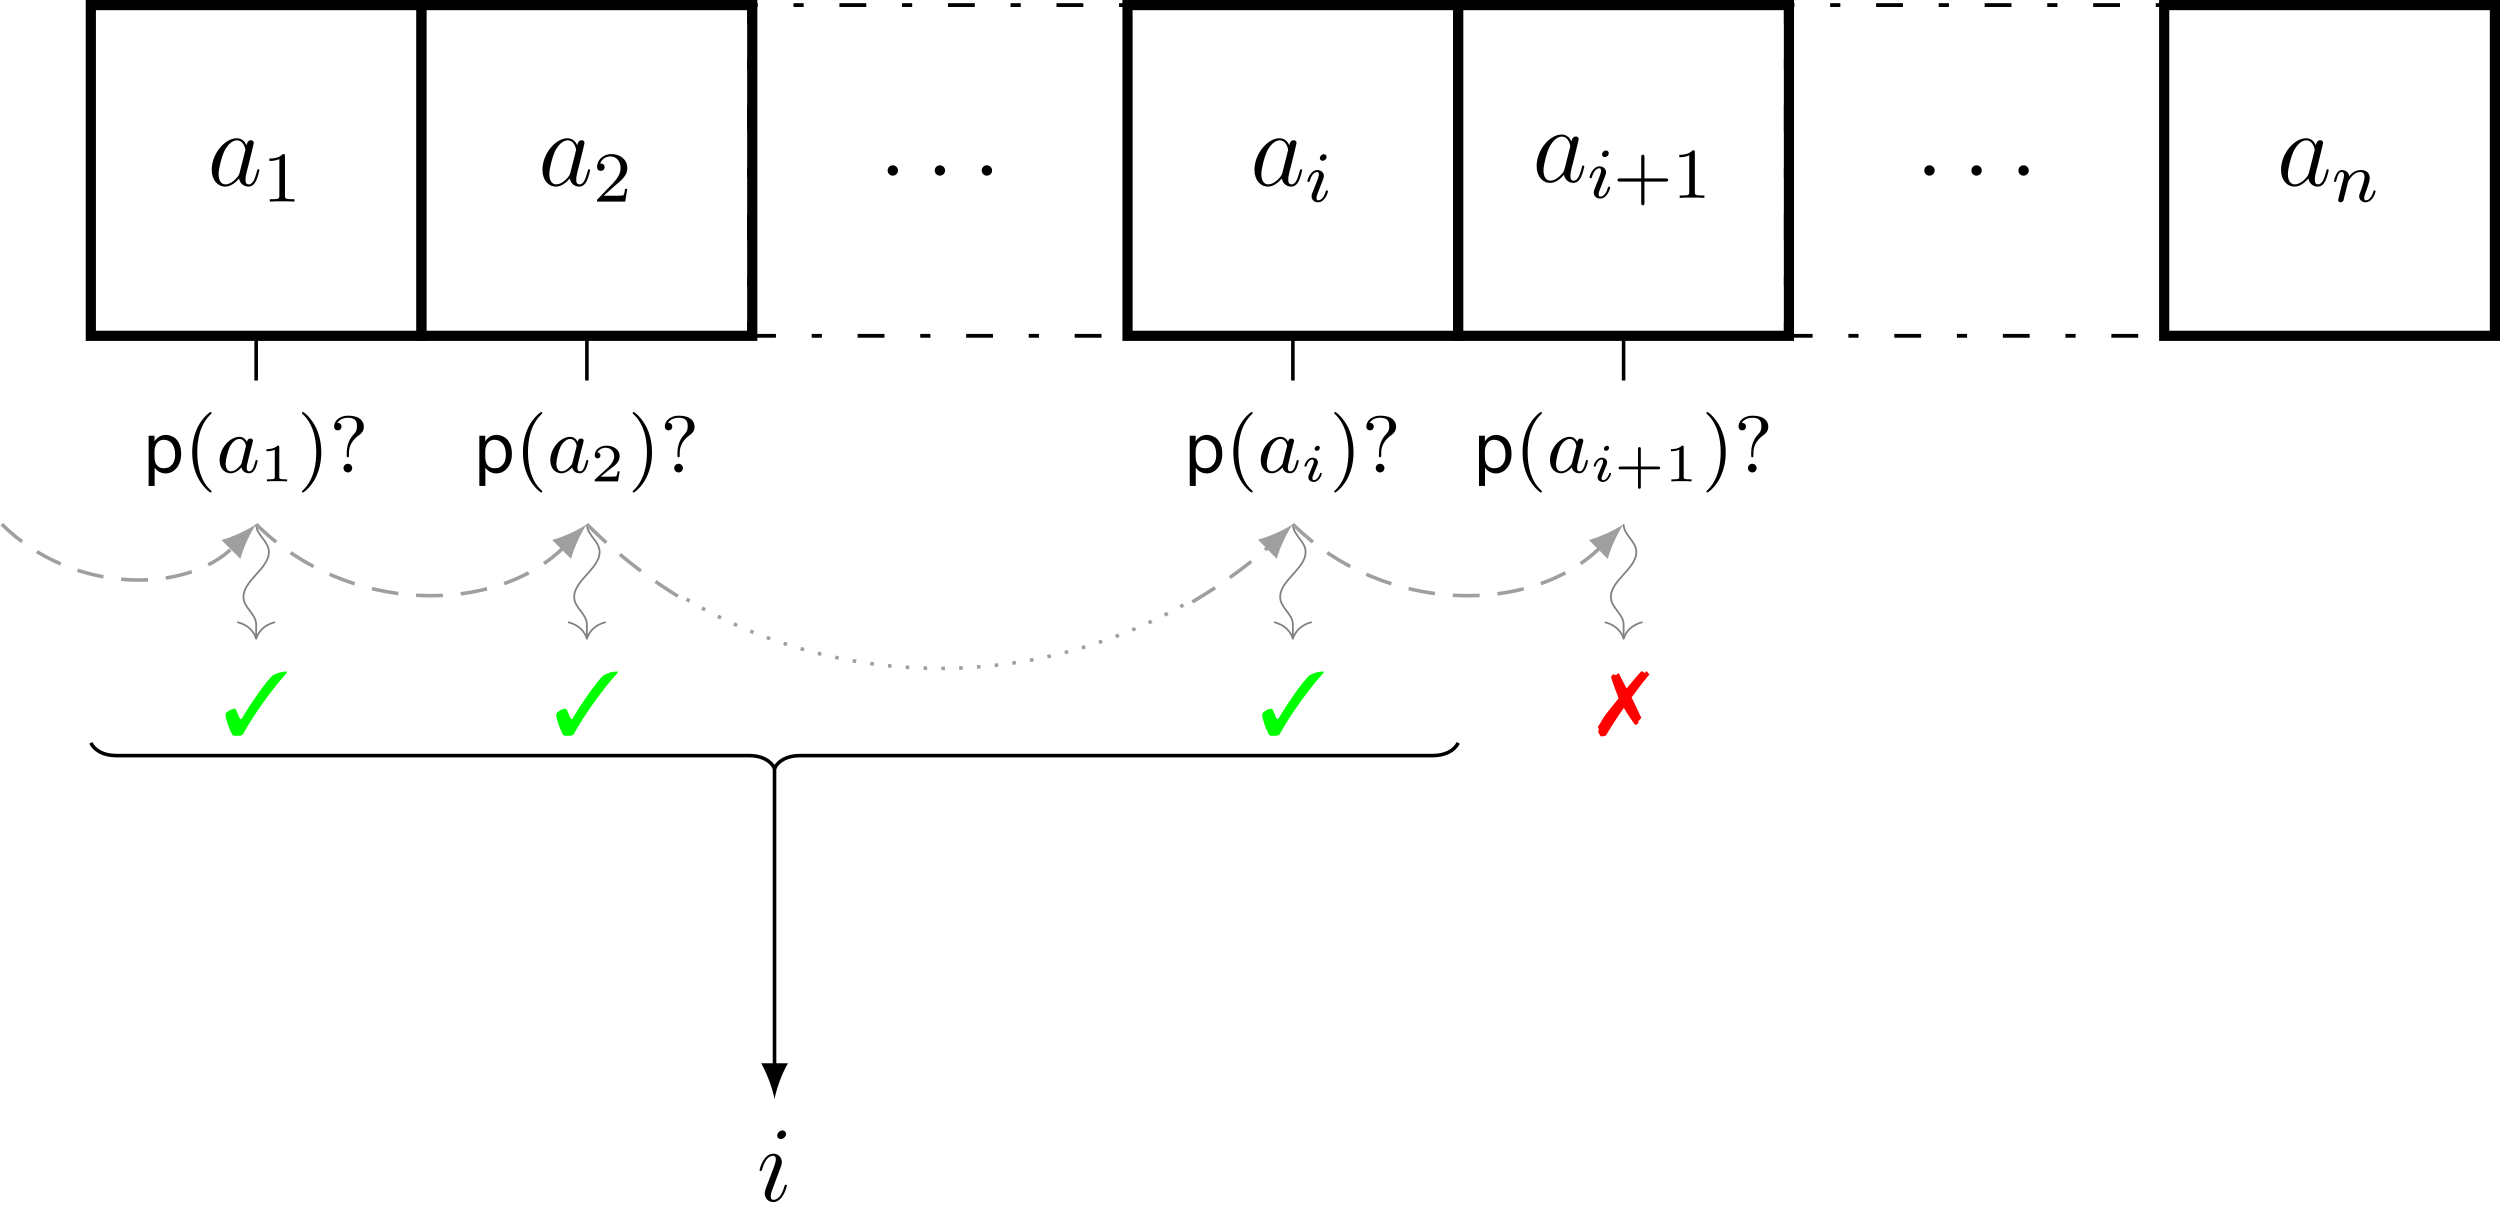
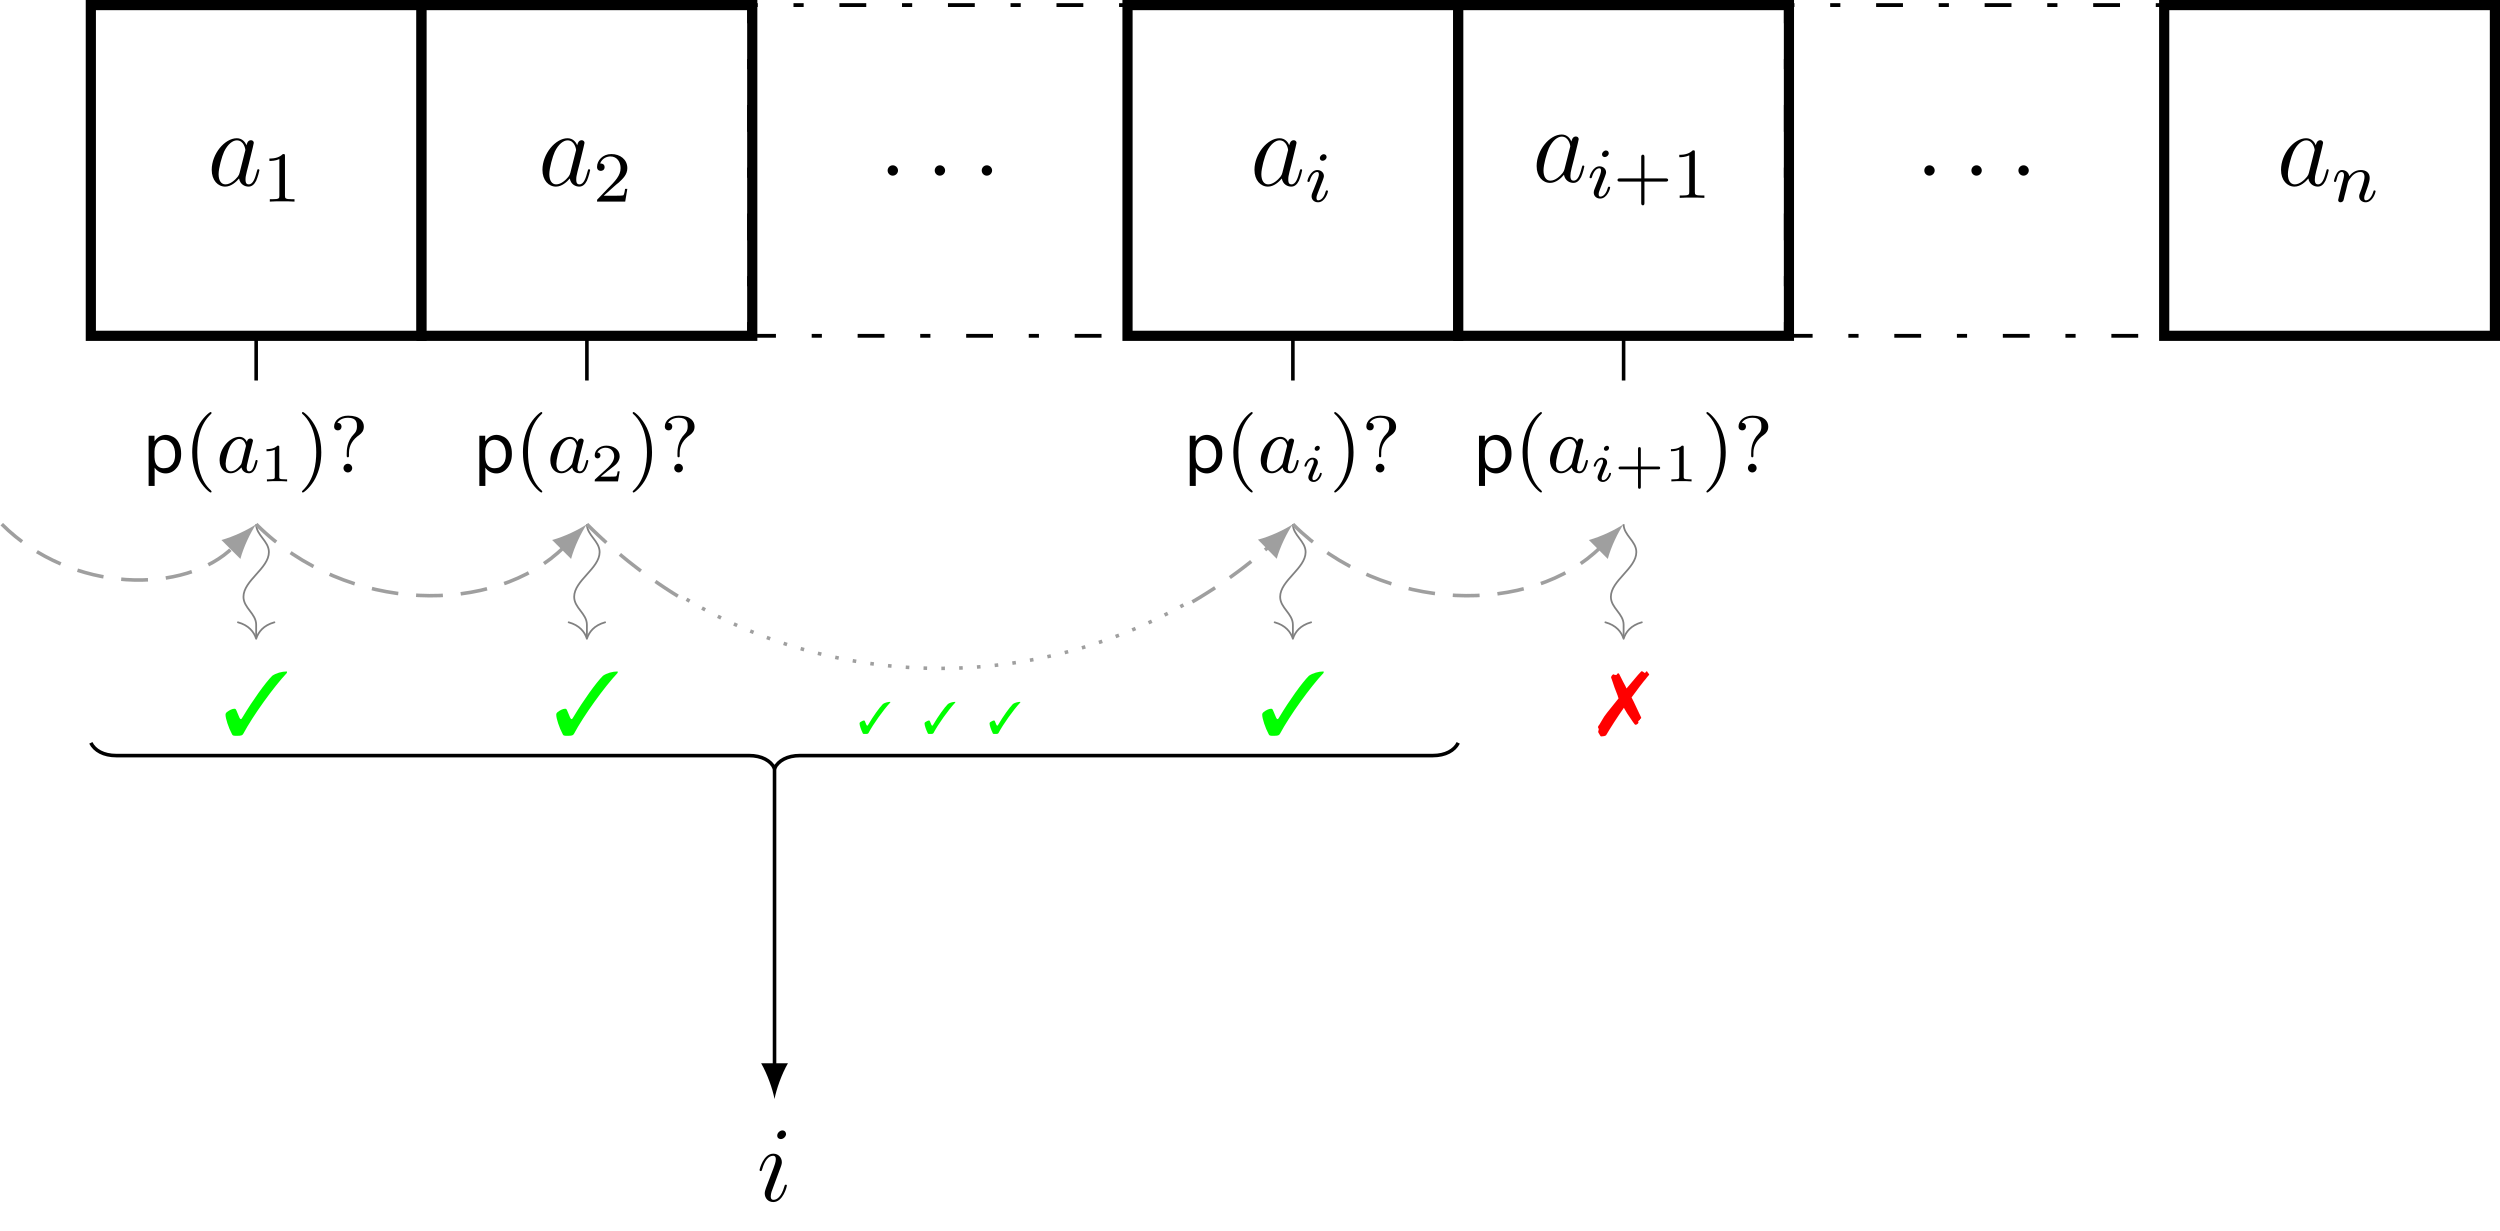
<svg xmlns="http://www.w3.org/2000/svg" xmlns:xlink="http://www.w3.org/1999/xlink" width="278.562pt" height="137.135pt" viewBox="0 0 278.562 137.135" version="1.1">
  <defs>
    <g>
      <symbol overflow="visible" id="glyph0-0">
        <path style="stroke:none;" d="" />
      </symbol>
      <symbol overflow="visible" id="glyph0-1">
        <path style="stroke:none;" d="M 3.594 -1.422 C 3.531 -1.219 3.531 -1.188 3.375 -0.969 C 3.109 -0.641 2.578 -0.125 2.016 -0.125 C 1.531 -0.125 1.25 -0.562 1.25 -1.266 C 1.25 -1.922 1.625 -3.266 1.859 -3.766 C 2.266 -4.609 2.828 -5.031 3.281 -5.031 C 4.078 -5.031 4.234 -4.047 4.234 -3.953 C 4.234 -3.938 4.203 -3.797 4.188 -3.766 Z M 4.359 -4.484 C 4.234 -4.797 3.906 -5.266 3.281 -5.266 C 1.938 -5.266 0.484 -3.531 0.484 -1.75 C 0.484 -0.578 1.172 0.125 1.984 0.125 C 2.641 0.125 3.203 -0.391 3.531 -0.781 C 3.656 -0.078 4.219 0.125 4.578 0.125 C 4.938 0.125 5.219 -0.094 5.438 -0.531 C 5.625 -0.938 5.797 -1.656 5.797 -1.703 C 5.797 -1.766 5.75 -1.812 5.672 -1.812 C 5.562 -1.812 5.562 -1.75 5.516 -1.578 C 5.328 -0.875 5.109 -0.125 4.609 -0.125 C 4.266 -0.125 4.25 -0.438 4.25 -0.672 C 4.25 -0.938 4.281 -1.078 4.391 -1.547 C 4.469 -1.844 4.531 -2.109 4.625 -2.453 C 5.062 -4.25 5.172 -4.672 5.172 -4.75 C 5.172 -4.906 5.047 -5.047 4.859 -5.047 C 4.484 -5.047 4.391 -4.625 4.359 -4.484 Z M 4.359 -4.484 " />
      </symbol>
      <symbol overflow="visible" id="glyph0-2">
        <path style="stroke:none;" d="M 2.203 -0.578 C 2.203 -0.922 1.906 -1.156 1.625 -1.156 C 1.281 -1.156 1.047 -0.875 1.047 -0.578 C 1.047 -0.234 1.328 0 1.609 0 C 1.953 0 2.203 -0.281 2.203 -0.578 Z M 2.203 -0.578 " />
      </symbol>
      <symbol overflow="visible" id="glyph0-3">
        <path style="stroke:none;" d="M 3.375 -1.703 C 3.375 -1.766 3.328 -1.812 3.266 -1.812 C 3.156 -1.812 3.141 -1.781 3.078 -1.578 C 2.766 -0.484 2.281 -0.125 1.891 -0.125 C 1.75 -0.125 1.578 -0.156 1.578 -0.516 C 1.578 -0.844 1.719 -1.188 1.859 -1.547 L 2.688 -3.781 C 2.719 -3.875 2.812 -4.094 2.812 -4.312 C 2.812 -4.812 2.453 -5.266 1.859 -5.266 C 0.766 -5.266 0.328 -3.531 0.328 -3.438 C 0.328 -3.391 0.375 -3.328 0.453 -3.328 C 0.562 -3.328 0.578 -3.375 0.625 -3.547 C 0.906 -4.547 1.359 -5.031 1.828 -5.031 C 1.938 -5.031 2.141 -5.016 2.141 -4.641 C 2.141 -4.328 1.984 -3.938 1.891 -3.672 L 1.047 -1.453 C 0.984 -1.25 0.906 -1.062 0.906 -0.844 C 0.906 -0.312 1.281 0.125 1.859 0.125 C 2.953 0.125 3.375 -1.625 3.375 -1.703 Z M 3.281 -7.453 C 3.281 -7.641 3.141 -7.859 2.875 -7.859 C 2.609 -7.859 2.297 -7.594 2.297 -7.281 C 2.297 -6.984 2.547 -6.891 2.688 -6.891 C 3.016 -6.891 3.281 -7.203 3.281 -7.453 Z M 3.281 -7.453 " />
      </symbol>
      <symbol overflow="visible" id="glyph1-0">
        <path style="stroke:none;" d="" />
      </symbol>
      <symbol overflow="visible" id="glyph1-1">
        <path style="stroke:none;" d="M 2.5 -5.078 C 2.5 -5.297 2.484 -5.297 2.266 -5.297 C 1.938 -4.984 1.516 -4.797 0.766 -4.797 L 0.766 -4.531 C 0.984 -4.531 1.406 -4.531 1.875 -4.734 L 1.875 -0.656 C 1.875 -0.359 1.844 -0.266 1.094 -0.266 L 0.812 -0.266 L 0.812 0 C 1.141 -0.031 1.828 -0.031 2.188 -0.031 C 2.547 -0.031 3.234 -0.031 3.562 0 L 3.562 -0.266 L 3.281 -0.266 C 2.531 -0.266 2.5 -0.359 2.5 -0.656 Z M 2.5 -5.078 " />
      </symbol>
      <symbol overflow="visible" id="glyph1-2">
        <path style="stroke:none;" d="M 2.25 -1.625 C 2.375 -1.75 2.703 -2.016 2.844 -2.125 C 3.328 -2.578 3.797 -3.016 3.797 -3.734 C 3.797 -4.688 3 -5.297 2.016 -5.297 C 1.047 -5.297 0.422 -4.578 0.422 -3.859 C 0.422 -3.469 0.734 -3.422 0.844 -3.422 C 1.016 -3.422 1.266 -3.531 1.266 -3.844 C 1.266 -4.25 0.859 -4.25 0.766 -4.25 C 1 -4.844 1.531 -5.031 1.922 -5.031 C 2.656 -5.031 3.047 -4.406 3.047 -3.734 C 3.047 -2.906 2.469 -2.297 1.516 -1.344 L 0.516 -0.297 C 0.422 -0.219 0.422 -0.203 0.422 0 L 3.562 0 L 3.797 -1.422 L 3.547 -1.422 C 3.531 -1.266 3.469 -0.875 3.375 -0.719 C 3.328 -0.656 2.719 -0.656 2.594 -0.656 L 1.172 -0.656 Z M 2.25 -1.625 " />
      </symbol>
      <symbol overflow="visible" id="glyph1-3">
        <path style="stroke:none;" d="M 3.469 -1.812 L 5.812 -1.812 C 5.922 -1.812 6.109 -1.812 6.109 -1.984 C 6.109 -2.172 5.922 -2.172 5.812 -2.172 L 3.469 -2.172 L 3.469 -4.531 C 3.469 -4.641 3.469 -4.812 3.297 -4.812 C 3.109 -4.812 3.109 -4.641 3.109 -4.531 L 3.109 -2.172 L 0.75 -2.172 C 0.641 -2.172 0.469 -2.172 0.469 -1.984 C 0.469 -1.812 0.641 -1.812 0.75 -1.812 L 3.109 -1.812 L 3.109 0.547 C 3.109 0.656 3.109 0.828 3.297 0.828 C 3.469 0.828 3.469 0.656 3.469 0.547 Z M 3.469 -1.812 " />
      </symbol>
      <symbol overflow="visible" id="glyph2-0">
        <path style="stroke:none;" d="" />
      </symbol>
      <symbol overflow="visible" id="glyph2-1">
        <path style="stroke:none;" d="M 2.375 -4.969 C 2.375 -5.141 2.25 -5.281 2.062 -5.281 C 1.859 -5.281 1.625 -5.078 1.625 -4.844 C 1.625 -4.672 1.75 -4.547 1.938 -4.547 C 2.141 -4.547 2.375 -4.734 2.375 -4.969 Z M 1.219 -2.047 L 0.781 -0.953 C 0.734 -0.828 0.703 -0.734 0.703 -0.594 C 0.703 -0.203 1 0.078 1.422 0.078 C 2.203 0.078 2.531 -1.031 2.531 -1.141 C 2.531 -1.219 2.469 -1.25 2.406 -1.25 C 2.312 -1.25 2.297 -1.188 2.266 -1.109 C 2.094 -0.469 1.766 -0.141 1.438 -0.141 C 1.344 -0.141 1.25 -0.188 1.25 -0.391 C 1.25 -0.594 1.312 -0.734 1.406 -0.984 C 1.484 -1.188 1.562 -1.406 1.656 -1.625 L 1.906 -2.266 C 1.969 -2.453 2.078 -2.703 2.078 -2.844 C 2.078 -3.234 1.75 -3.516 1.344 -3.516 C 0.578 -3.516 0.234 -2.406 0.234 -2.297 C 0.234 -2.219 0.297 -2.188 0.359 -2.188 C 0.469 -2.188 0.469 -2.234 0.5 -2.312 C 0.719 -3.078 1.078 -3.297 1.328 -3.297 C 1.438 -3.297 1.516 -3.25 1.516 -3.031 C 1.516 -2.953 1.5 -2.844 1.422 -2.594 Z M 1.219 -2.047 " />
      </symbol>
      <symbol overflow="visible" id="glyph2-2">
        <path style="stroke:none;" d="M 1.594 -1.312 C 1.625 -1.422 1.703 -1.734 1.719 -1.844 C 1.828 -2.281 1.828 -2.281 2.016 -2.547 C 2.281 -2.938 2.656 -3.297 3.188 -3.297 C 3.469 -3.297 3.641 -3.125 3.641 -2.75 C 3.641 -2.312 3.312 -1.406 3.156 -1.016 C 3.047 -0.75 3.047 -0.703 3.047 -0.594 C 3.047 -0.141 3.422 0.078 3.766 0.078 C 4.547 0.078 4.875 -1.031 4.875 -1.141 C 4.875 -1.219 4.812 -1.25 4.75 -1.25 C 4.656 -1.25 4.641 -1.188 4.625 -1.109 C 4.438 -0.453 4.094 -0.141 3.797 -0.141 C 3.672 -0.141 3.609 -0.219 3.609 -0.406 C 3.609 -0.594 3.672 -0.766 3.75 -0.969 C 3.859 -1.266 4.219 -2.188 4.219 -2.625 C 4.219 -3.234 3.797 -3.516 3.234 -3.516 C 2.578 -3.516 2.172 -3.125 1.938 -2.828 C 1.875 -3.266 1.531 -3.516 1.125 -3.516 C 0.844 -3.516 0.641 -3.328 0.516 -3.078 C 0.312 -2.703 0.234 -2.312 0.234 -2.297 C 0.234 -2.219 0.297 -2.188 0.359 -2.188 C 0.469 -2.188 0.469 -2.219 0.531 -2.438 C 0.625 -2.828 0.766 -3.297 1.094 -3.297 C 1.312 -3.297 1.359 -3.094 1.359 -2.922 C 1.359 -2.766 1.312 -2.625 1.25 -2.359 C 1.234 -2.297 1.109 -1.828 1.078 -1.719 L 0.781 -0.516 C 0.75 -0.391 0.703 -0.203 0.703 -0.172 C 0.703 0.016 0.859 0.078 0.969 0.078 C 1.109 0.078 1.234 -0.016 1.281 -0.109 C 1.312 -0.156 1.375 -0.438 1.406 -0.594 Z M 1.594 -1.312 " />
      </symbol>
      <symbol overflow="visible" id="glyph3-0">
        <path style="stroke:none;" d="" />
      </symbol>
      <symbol overflow="visible" id="glyph3-1">
        <path style="stroke:none;" d="M 0.531 -4.094 L 0.531 1.5 L 1.203 1.5 L 1.203 -0.531 C 1.344 -0.328 1.516 -0.172 1.734 -0.062 C 1.953 0.047 2.172 0.109 2.438 0.109 C 2.641 0.109 2.859 0.062 3.062 -0.031 C 3.266 -0.125 3.453 -0.266 3.609 -0.453 C 3.781 -0.625 3.906 -0.859 4 -1.125 C 4.109 -1.406 4.156 -1.719 4.156 -2.078 C 4.156 -2.438 4.109 -2.75 4.016 -3.016 C 3.922 -3.281 3.797 -3.5 3.641 -3.672 C 3.484 -3.844 3.297 -3.969 3.078 -4.047 C 2.891 -4.141 2.656 -4.188 2.438 -4.188 C 2.203 -4.188 1.969 -4.125 1.734 -4 C 1.516 -3.859 1.328 -3.688 1.188 -3.469 L 1.188 -4.094 Z M 1.188 -1.703 L 1.188 -2.328 C 1.188 -2.578 1.219 -2.781 1.297 -2.953 C 1.344 -3.125 1.438 -3.266 1.531 -3.359 C 1.625 -3.469 1.734 -3.531 1.859 -3.578 C 1.984 -3.625 2.109 -3.641 2.234 -3.641 C 2.625 -3.625 2.938 -3.484 3.156 -3.188 C 3.375 -2.891 3.484 -2.5 3.484 -1.969 C 3.484 -1.672 3.438 -1.438 3.375 -1.25 C 3.297 -1.062 3.188 -0.891 3.062 -0.797 C 2.938 -0.656 2.812 -0.578 2.656 -0.531 C 2.5 -0.5 2.359 -0.469 2.203 -0.469 C 1.922 -0.469 1.688 -0.562 1.5 -0.75 C 1.312 -0.938 1.203 -1.266 1.188 -1.703 Z M 1.188 -1.703 " />
      </symbol>
      <symbol overflow="visible" id="glyph4-0">
        <path style="stroke:none;" d="" />
      </symbol>
      <symbol overflow="visible" id="glyph4-1">
        <path style="stroke:none;" d="M 3.062 2.141 C 3.062 2.094 3.031 2.062 2.984 2 C 1.828 0.938 1.469 -0.672 1.469 -2.25 C 1.469 -3.625 1.734 -5.312 3 -6.516 C 3.047 -6.562 3.062 -6.578 3.062 -6.625 C 3.062 -6.688 3.016 -6.734 2.953 -6.734 C 2.844 -6.734 2.031 -6.078 1.547 -5.109 C 1.125 -4.25 0.906 -3.312 0.906 -2.25 C 0.906 -1.609 0.984 -0.578 1.484 0.469 C 2.016 1.578 2.844 2.234 2.953 2.234 C 3.016 2.234 3.062 2.203 3.062 2.141 Z M 3.062 2.141 " />
      </symbol>
      <symbol overflow="visible" id="glyph4-2">
        <path style="stroke:none;" d="M 2.672 -2.25 C 2.672 -2.984 2.562 -3.969 2.094 -4.969 C 1.562 -6.078 0.734 -6.734 0.625 -6.734 C 0.531 -6.734 0.516 -6.656 0.516 -6.625 C 0.516 -6.578 0.531 -6.562 0.594 -6.5 C 1.125 -6.031 2.109 -4.812 2.109 -2.25 C 2.109 -0.969 1.875 0.812 0.578 2.031 C 0.562 2.047 0.516 2.094 0.516 2.141 C 0.516 2.156 0.531 2.234 0.625 2.234 C 0.734 2.234 1.547 1.594 2.031 0.609 C 2.453 -0.25 2.672 -1.172 2.672 -2.25 Z M 2.672 -2.25 " />
      </symbol>
      <symbol overflow="visible" id="glyph4-3">
        <path style="stroke:none;" d="M 1.922 -1.844 C 1.922 -1.781 1.922 -1.688 2.047 -1.688 C 2.172 -1.688 2.172 -1.766 2.172 -1.922 L 2.172 -2.188 C 2.172 -3.047 2.641 -3.703 3.312 -4.172 C 3.594 -4.375 3.828 -4.641 3.828 -5.109 C 3.828 -5.656 3.438 -6.328 2.078 -6.328 C 1.078 -6.328 0.516 -5.719 0.516 -5.125 C 0.516 -4.812 0.719 -4.688 0.938 -4.688 C 1.172 -4.688 1.344 -4.859 1.344 -5.109 C 1.344 -5.25 1.281 -5.531 0.875 -5.531 C 1.188 -6.031 1.797 -6.094 2.062 -6.094 C 3.047 -6.094 3.062 -5.5 3.062 -5.141 C 3.062 -4.641 2.891 -4.469 2.75 -4.312 C 1.922 -3.469 1.922 -2.453 1.922 -2.094 Z M 2.531 -0.484 C 2.531 -0.75 2.312 -0.969 2.047 -0.969 C 1.781 -0.969 1.562 -0.75 1.562 -0.484 C 1.562 -0.219 1.781 0 2.047 0 C 2.312 0 2.531 -0.219 2.531 -0.484 Z M 2.531 -0.484 " />
      </symbol>
      <symbol overflow="visible" id="glyph5-0">
        <path style="stroke:none;" d="" />
      </symbol>
      <symbol overflow="visible" id="glyph5-1">
        <path style="stroke:none;" d="M 3.422 -3.406 C 3.25 -3.734 2.984 -3.969 2.578 -3.969 C 1.531 -3.969 0.375 -2.719 0.375 -1.359 C 0.375 -0.375 1 0.094 1.609 0.094 C 2.188 0.094 2.656 -0.391 2.812 -0.562 C 2.906 -0.062 3.359 0.094 3.641 0.094 C 3.906 0.094 4.125 -0.016 4.328 -0.391 C 4.484 -0.688 4.609 -1.25 4.609 -1.281 C 4.609 -1.328 4.578 -1.391 4.5 -1.391 C 4.391 -1.391 4.375 -1.344 4.344 -1.172 C 4.141 -0.391 3.953 -0.125 3.672 -0.125 C 3.438 -0.125 3.391 -0.344 3.391 -0.531 C 3.391 -0.703 3.438 -0.891 3.516 -1.203 L 3.734 -2.125 C 3.797 -2.344 3.969 -3.016 4 -3.156 C 4.031 -3.281 4.094 -3.5 4.094 -3.531 C 4.094 -3.672 3.969 -3.781 3.812 -3.781 C 3.688 -3.781 3.469 -3.719 3.422 -3.406 Z M 2.844 -1.094 C 2.797 -0.922 2.797 -0.922 2.656 -0.75 C 2.328 -0.359 1.969 -0.125 1.625 -0.125 C 1.188 -0.125 1.047 -0.578 1.047 -0.969 C 1.047 -1.406 1.297 -2.438 1.516 -2.875 C 1.797 -3.406 2.219 -3.734 2.578 -3.734 C 3.172 -3.734 3.312 -3.016 3.312 -2.953 C 3.312 -2.922 3.297 -2.859 3.281 -2.828 Z M 2.844 -1.094 " />
      </symbol>
      <symbol overflow="visible" id="glyph6-0">
        <path style="stroke:none;" d="" />
      </symbol>
      <symbol overflow="visible" id="glyph6-1">
        <path style="stroke:none;" d="M 2.141 -3.797 C 2.141 -3.984 2.125 -3.984 1.938 -3.984 C 1.547 -3.594 0.938 -3.594 0.719 -3.594 L 0.719 -3.359 C 0.875 -3.359 1.281 -3.359 1.641 -3.531 L 1.641 -0.516 C 1.641 -0.312 1.641 -0.234 1.016 -0.234 L 0.766 -0.234 L 0.766 0 C 1.094 -0.031 1.562 -0.031 1.891 -0.031 C 2.219 -0.031 2.688 -0.031 3.016 0 L 3.016 -0.234 L 2.766 -0.234 C 2.141 -0.234 2.141 -0.312 2.141 -0.516 Z M 2.141 -3.797 " />
      </symbol>
      <symbol overflow="visible" id="glyph6-2">
        <path style="stroke:none;" d="M 3.219 -1.125 L 3 -1.125 C 2.984 -1.031 2.922 -0.641 2.844 -0.578 C 2.797 -0.531 2.312 -0.531 2.219 -0.531 L 1.109 -0.531 L 1.875 -1.156 C 2.078 -1.328 2.609 -1.703 2.797 -1.891 C 2.969 -2.062 3.219 -2.375 3.219 -2.797 C 3.219 -3.547 2.547 -3.984 1.734 -3.984 C 0.969 -3.984 0.438 -3.469 0.438 -2.906 C 0.438 -2.609 0.688 -2.562 0.75 -2.562 C 0.906 -2.562 1.078 -2.672 1.078 -2.891 C 1.078 -3.016 1 -3.219 0.734 -3.219 C 0.875 -3.516 1.234 -3.75 1.656 -3.75 C 2.281 -3.75 2.609 -3.281 2.609 -2.797 C 2.609 -2.375 2.328 -1.938 1.922 -1.547 L 0.5 -0.25 C 0.438 -0.188 0.438 -0.188 0.438 0 L 3.031 0 Z M 3.219 -1.125 " />
      </symbol>
      <symbol overflow="visible" id="glyph6-3">
        <path style="stroke:none;" d="M 2.953 -1.344 L 4.891 -1.344 C 4.969 -1.344 5.109 -1.344 5.109 -1.5 C 5.109 -1.656 4.969 -1.656 4.891 -1.656 L 2.953 -1.656 L 2.953 -3.594 C 2.953 -3.672 2.953 -3.828 2.797 -3.828 C 2.641 -3.828 2.641 -3.672 2.641 -3.594 L 2.641 -1.656 L 0.703 -1.656 C 0.625 -1.656 0.469 -1.656 0.469 -1.5 C 0.469 -1.344 0.625 -1.344 0.703 -1.344 L 2.641 -1.344 L 2.641 0.594 C 2.641 0.688 2.641 0.828 2.797 0.828 C 2.953 0.828 2.953 0.688 2.953 0.594 Z M 2.953 -1.344 " />
      </symbol>
      <symbol overflow="visible" id="glyph7-0">
        <path style="stroke:none;" d="" />
      </symbol>
      <symbol overflow="visible" id="glyph7-1">
        <path style="stroke:none;" d="M 7.188 -7.031 C 6.625 -7.031 5.969 -6.844 5.547 -6.547 C 4.781 -5.781 3.344 -3.766 2.297 -2.016 C 2.172 -1.781 2.109 -1.719 2.047 -1.719 C 2 -1.719 1.922 -1.797 1.859 -1.969 L 1.562 -2.672 C 1.5 -2.828 1.453 -2.875 1.328 -2.875 C 1.109 -2.875 0.797 -2.734 0.516 -2.516 C 0.391 -2.422 0.344 -2.328 0.344 -2.203 C 0.344 -1.797 0.672 -0.766 1.062 -0.047 C 1.141 0.125 1.203 0.141 1.609 0.141 C 2.109 0.141 2.219 0.094 2.328 -0.094 C 3.406 -2.109 5.703 -5.297 7.188 -6.875 Z M 7.188 -7.031 " />
      </symbol>
      <symbol overflow="visible" id="glyph7-2">
        <path style="stroke:none;" d="M 3.734 -3.656 C 4.203 -4.312 5.141 -5.547 5.328 -5.734 C 5.406 -5.859 5.5 -5.953 5.578 -6.047 C 5.625 -6.094 5.656 -6.141 5.672 -6.156 C 5.688 -6.172 5.703 -6.188 5.703 -6.203 C 5.703 -6.203 5.641 -6.312 5.625 -6.328 L 5.531 -6.438 C 5.531 -6.438 5.516 -6.469 5.5 -6.5 C 5.453 -6.562 5.438 -6.578 5.438 -6.578 L 5.422 -6.578 C 5.406 -6.578 5.391 -6.562 5.391 -6.547 C 5.344 -6.516 5.312 -6.484 5.281 -6.438 C 5.281 -6.438 5.25 -6.406 5.219 -6.375 C 5.078 -6.484 4.922 -6.578 4.859 -6.578 C 4.828 -6.578 4.812 -6.562 4.453 -6.172 C 3.719 -5.312 3.344 -4.875 3.172 -4.656 C 3.125 -4.781 3.125 -4.781 3.047 -4.922 C 2.844 -5.281 2.719 -5.547 2.609 -5.766 C 2.328 -6.344 2.328 -6.344 2.25 -6.344 C 2.219 -6.344 2.172 -6.312 2.156 -6.312 C 2.141 -6.281 2.125 -6.25 2.109 -6.234 L 2.031 -6.156 C 2 -6.172 1.969 -6.172 1.953 -6.172 C 1.938 -6.172 1.906 -6.172 1.875 -6.156 C 1.797 -6.203 1.766 -6.234 1.719 -6.234 C 1.625 -6.234 1.453 -6.016 1.453 -5.891 C 1.453 -5.875 1.469 -5.797 1.516 -5.703 L 1.828 -4.781 C 1.953 -4.453 2.062 -4.141 2.188 -3.844 C 2.188 -3.797 2.234 -3.703 2.281 -3.547 C 1.062 -2.047 0.688 -1.578 0.516 -1.25 C 0.312 -0.922 0.188 -0.688 0.156 -0.641 C 0.047 -0.516 -0.016 -0.406 -0.016 -0.344 C -0.016 -0.344 0.016 -0.266 0.062 -0.172 C 0.062 -0.141 0.078 -0.109 0.078 -0.094 C 0.078 -0.078 0.062 -0.016 0.031 0.094 C 0.016 0.125 0.016 0.141 0.016 0.156 C 0.016 0.234 0.016 0.234 0.234 0.594 C 0.281 0.672 0.297 0.688 0.375 0.688 C 0.562 0.688 0.797 0.641 0.891 0.562 C 1.359 -0.234 2.156 -1.484 2.875 -2.5 C 3.203 -1.922 3.203 -1.922 3.875 -0.938 C 4.062 -0.672 4.109 -0.609 4.188 -0.609 C 4.312 -0.609 4.5 -0.766 4.5 -0.859 C 4.5 -0.875 4.5 -0.906 4.469 -0.953 C 4.469 -0.953 4.469 -0.984 4.469 -0.984 C 4.469 -1 4.5 -1.031 4.562 -1.094 L 4.672 -1.172 L 4.672 -1.234 C 4.75 -1.281 4.781 -1.312 4.812 -1.375 L 4.781 -1.469 C 4.734 -1.562 4.734 -1.562 4.609 -1.828 C 4.422 -2.219 4.25 -2.609 3.984 -3.156 Z M 3.734 -3.656 " />
      </symbol>
      <symbol overflow="visible" id="glyph8-0">
        <path style="stroke:none;" d="" />
      </symbol>
      <symbol overflow="visible" id="glyph8-1">
        <path style="stroke:none;" d="M 2.078 -3.734 C 2.078 -3.875 1.969 -3.969 1.844 -3.969 C 1.672 -3.969 1.5 -3.812 1.5 -3.641 C 1.5 -3.5 1.609 -3.406 1.734 -3.406 C 1.938 -3.406 2.078 -3.578 2.078 -3.734 Z M 1.719 -1.641 C 1.75 -1.703 1.797 -1.844 1.828 -1.906 C 1.844 -1.953 1.859 -2.016 1.859 -2.125 C 1.859 -2.453 1.562 -2.641 1.266 -2.641 C 0.656 -2.641 0.359 -1.844 0.359 -1.719 C 0.359 -1.688 0.391 -1.641 0.469 -1.641 C 0.562 -1.641 0.578 -1.672 0.594 -1.719 C 0.766 -2.297 1.078 -2.438 1.25 -2.438 C 1.359 -2.438 1.406 -2.359 1.406 -2.219 C 1.406 -2.109 1.375 -2.016 1.359 -1.969 L 1.047 -1.203 C 0.969 -1.031 0.969 -1.016 0.891 -0.812 C 0.812 -0.641 0.797 -0.562 0.797 -0.453 C 0.797 -0.156 1.062 0.062 1.391 0.062 C 2 0.062 2.297 -0.734 2.297 -0.859 C 2.297 -0.875 2.297 -0.953 2.188 -0.953 C 2.094 -0.953 2.094 -0.922 2.062 -0.797 C 1.969 -0.5 1.719 -0.141 1.406 -0.141 C 1.297 -0.141 1.25 -0.203 1.25 -0.359 C 1.25 -0.469 1.281 -0.562 1.359 -0.75 Z M 1.719 -1.641 " />
+       </symbol>
+       <symbol overflow="visible" id="glyph9-0">
+         <path style="stroke:none;" d="" />
+       </symbol>
+       <symbol overflow="visible" id="glyph9-1">
+         <path style="stroke:none;" d="M 3.594 -3.516 C 3.312 -3.516 2.984 -3.422 2.781 -3.281 C 2.391 -2.891 1.672 -1.891 1.156 -1 C 1.094 -0.891 1.062 -0.859 1.031 -0.859 C 1 -0.859 0.969 -0.891 0.922 -0.984 L 0.781 -1.328 C 0.75 -1.406 0.734 -1.438 0.672 -1.438 C 0.562 -1.438 0.406 -1.359 0.266 -1.266 C 0.188 -1.219 0.172 -1.172 0.172 -1.094 C 0.172 -0.891 0.344 -0.391 0.531 -0.016 C 0.562 0.062 0.594 0.062 0.797 0.062 C 1.047 0.062 1.109 0.047 1.172 -0.047 C 1.703 -1.047 2.844 -2.641 3.594 -3.438 Z M 3.594 -3.516 " />
      </symbol>
    </g>
    <clipPath id="clip1">
      <path d="M 240 0 L 278.562 0 L 278.562 38 L 240 38 Z M 240 0 " />
    </clipPath>
  </defs>
  <g id="surface1">
    <path style="fill-rule:nonzero;fill:rgb(100%,100%,100%);fill-opacity:1;stroke-width:1.134;stroke-linecap:butt;stroke-linejoin:miter;stroke:rgb(0%,0%,0%);stroke-opacity:1;stroke-miterlimit:10;" d="M -18.425 -18.426 L 18.427 -18.426 L 18.427 18.426 L -18.425 18.426 Z M -18.425 -18.426 " transform="matrix(1,0,0,-1,28.546,18.992)" />
    <g style="fill:rgb(0%,0%,0%);fill-opacity:1;">
      <use xlink:href="#glyph0-1" x="23.107" y="20.669" />
    </g>
    <g style="fill:rgb(0%,0%,0%);fill-opacity:1;">
      <use xlink:href="#glyph1-1" x="29.252" y="22.463" />
    </g>
    <path style="fill-rule:nonzero;fill:rgb(100%,100%,100%);fill-opacity:1;stroke-width:1.134;stroke-linecap:butt;stroke-linejoin:miter;stroke:rgb(0%,0%,0%);stroke-opacity:1;stroke-miterlimit:10;" d="M -18.427 -18.426 L 18.424 -18.426 L 18.424 18.426 L -18.427 18.426 Z M -18.427 -18.426 " transform="matrix(1,0,0,-1,65.396,18.992)" />
    <g style="fill:rgb(0%,0%,0%);fill-opacity:1;">
      <use xlink:href="#glyph0-1" x="59.958" y="20.669" />
    </g>
    <g style="fill:rgb(0%,0%,0%);fill-opacity:1;">
      <use xlink:href="#glyph1-2" x="66.102" y="22.463" />
    </g>
    <path style="fill:none;stroke-width:0.425;stroke-linecap:butt;stroke-linejoin:miter;stroke:rgb(0%,0%,0%);stroke-opacity:1;stroke-dasharray:2.989,3.985,1.134,3.985;stroke-miterlimit:10;" d="M -21.258 -18.426 L 21.261 -18.426 L 21.261 18.426 L -21.258 18.426 Z M -21.258 -18.426 " transform="matrix(1,0,0,-1,104.727,18.992)" />
    <g style="fill:rgb(0%,0%,0%);fill-opacity:1;">
      <use xlink:href="#glyph0-2" x="97.857" y="19.574" />
    </g>
    <g style="fill:rgb(0%,0%,0%);fill-opacity:1;">
      <use xlink:href="#glyph0-2" x="103.105" y="19.574" />
    </g>
    <g style="fill:rgb(0%,0%,0%);fill-opacity:1;">
      <use xlink:href="#glyph0-2" x="108.342" y="19.574" />
    </g>
    <path style="fill-rule:nonzero;fill:rgb(100%,100%,100%);fill-opacity:1;stroke-width:1.134;stroke-linecap:butt;stroke-linejoin:miter;stroke:rgb(0%,0%,0%);stroke-opacity:1;stroke-miterlimit:10;" d="M -18.425 -18.426 L 18.426 -18.426 L 18.426 18.426 L -18.425 18.426 Z M -18.425 -18.426 " transform="matrix(1,0,0,-1,144.058,18.992)" />
    <g style="fill:rgb(0%,0%,0%);fill-opacity:1;">
      <use xlink:href="#glyph0-1" x="139.295" y="20.669" />
    </g>
    <g style="fill:rgb(0%,0%,0%);fill-opacity:1;">
      <use xlink:href="#glyph2-1" x="145.439" y="22.463" />
    </g>
    <path style="fill-rule:nonzero;fill:rgb(100%,100%,100%);fill-opacity:1;stroke-width:1.134;stroke-linecap:butt;stroke-linejoin:miter;stroke:rgb(0%,0%,0%);stroke-opacity:1;stroke-miterlimit:10;" d="M -18.424 -18.426 L 18.424 -18.426 L 18.424 18.426 L -18.424 18.426 Z M -18.424 -18.426 " transform="matrix(1,0,0,-1,180.908,18.992)" />
    <g style="fill:rgb(0%,0%,0%);fill-opacity:1;">
      <use xlink:href="#glyph0-1" x="170.735" y="20.254" />
    </g>
    <g style="fill:rgb(0%,0%,0%);fill-opacity:1;">
      <use xlink:href="#glyph2-1" x="176.88" y="22.048" />
    </g>
    <g style="fill:rgb(0%,0%,0%);fill-opacity:1;">
      <use xlink:href="#glyph1-3" x="179.763" y="22.048" />
      <use xlink:href="#glyph1-1" x="186.349" y="22.048" />
    </g>
    <path style="fill:none;stroke-width:0.425;stroke-linecap:butt;stroke-linejoin:miter;stroke:rgb(0%,0%,0%);stroke-opacity:1;stroke-dasharray:2.989,3.985,1.134,3.985;stroke-miterlimit:10;" d="M -21.259 -18.426 L 21.261 -18.426 L 21.261 18.426 L -21.259 18.426 Z M -21.259 -18.426 " transform="matrix(1,0,0,-1,220.239,18.992)" />
    <g style="fill:rgb(0%,0%,0%);fill-opacity:1;">
      <use xlink:href="#glyph0-2" x="213.369" y="19.574" />
    </g>
    <g style="fill:rgb(0%,0%,0%);fill-opacity:1;">
      <use xlink:href="#glyph0-2" x="218.617" y="19.574" />
    </g>
    <g style="fill:rgb(0%,0%,0%);fill-opacity:1;">
      <use xlink:href="#glyph0-2" x="223.854" y="19.574" />
    </g>
    <path style=" stroke:none;fill-rule:nonzero;fill:rgb(100%,100%,100%);fill-opacity:1;" d="M 241.145 37.418 L 277.996 37.418 L 277.996 0.566 L 241.145 0.566 Z M 241.145 37.418 " />
    <g clip-path="url(#clip1)" clip-rule="nonzero">
      <path style="fill:none;stroke-width:1.134;stroke-linecap:butt;stroke-linejoin:miter;stroke:rgb(0%,0%,0%);stroke-opacity:1;stroke-miterlimit:10;" d="M -18.425 -18.426 L 18.426 -18.426 L 18.426 18.426 L -18.425 18.426 Z M -18.425 -18.426 " transform="matrix(1,0,0,-1,259.57,18.992)" />
    </g>
    <g style="fill:rgb(0%,0%,0%);fill-opacity:1;">
      <use xlink:href="#glyph0-1" x="253.679" y="20.669" />
    </g>
    <g style="fill:rgb(0%,0%,0%);fill-opacity:1;">
      <use xlink:href="#glyph2-2" x="259.824" y="22.463" />
    </g>
    <g style="fill:rgb(0%,0%,0%);fill-opacity:1;">
      <use xlink:href="#glyph3-1" x="16.028" y="52.643" />
    </g>
    <g style="fill:rgb(0%,0%,0%);fill-opacity:1;">
      <use xlink:href="#glyph4-1" x="20.511" y="52.643" />
    </g>
    <g style="fill:rgb(0%,0%,0%);fill-opacity:1;">
      <use xlink:href="#glyph5-1" x="24.095" y="52.643" />
    </g>
    <g style="fill:rgb(0%,0%,0%);fill-opacity:1;">
      <use xlink:href="#glyph6-1" x="28.977" y="53.64" />
    </g>
    <g style="fill:rgb(0%,0%,0%);fill-opacity:1;">
      <use xlink:href="#glyph4-2" x="33.128" y="52.643" />
      <use xlink:href="#glyph4-3" x="36.712" y="52.643" />
    </g>
    <g style="fill:rgb(0%,100%,0%);fill-opacity:1;">
      <use xlink:href="#glyph7-1" x="24.785" y="81.847" />
    </g>
    <path style="fill:none;stroke-width:0.199;stroke-linecap:butt;stroke-linejoin:miter;stroke:rgb(50%,50%,50%);stroke-opacity:1;stroke-miterlimit:10;" d="M -115.515 -39.414 C -115.515 -40.656 -114.097 -41.281 -114.097 -42.528 C -114.097 -43.434 -114.804 -44.223 -115.515 -45.016 C -116.222 -45.809 -116.929 -46.598 -116.929 -47.508 C -116.929 -48.754 -115.515 -49.375 -115.515 -50.621 L -115.515 -52.082 " transform="matrix(1,0,0,-1,144.058,18.992)" />
    <path style="fill:none;stroke-width:0.199;stroke-linecap:round;stroke-linejoin:round;stroke:rgb(50%,50%,50%);stroke-opacity:1;stroke-miterlimit:10;" d="M -1.834 2.03 C -1.498 0.811 -0.752 0.237 0.002 -0.002 C -0.752 -0.236 -1.498 -0.814 -1.834 -2.033 " transform="matrix(0,1,1,0,28.54462,71.1739)" />
    <path style="fill:none;stroke-width:0.399;stroke-linecap:butt;stroke-linejoin:miter;stroke:rgb(0%,0%,0%);stroke-opacity:1;stroke-miterlimit:10;" d="M -115.515 -18.426 L -115.515 -23.406 " transform="matrix(1,0,0,-1,144.058,18.992)" />
    <g style="fill:rgb(0%,0%,0%);fill-opacity:1;">
      <use xlink:href="#glyph3-1" x="52.879" y="52.643" />
    </g>
    <g style="fill:rgb(0%,0%,0%);fill-opacity:1;">
      <use xlink:href="#glyph4-1" x="57.362" y="52.643" />
    </g>
    <g style="fill:rgb(0%,0%,0%);fill-opacity:1;">
      <use xlink:href="#glyph5-1" x="60.945" y="52.643" />
    </g>
    <g style="fill:rgb(0%,0%,0%);fill-opacity:1;">
      <use xlink:href="#glyph6-2" x="65.827" y="53.64" />
    </g>
    <g style="fill:rgb(0%,0%,0%);fill-opacity:1;">
      <use xlink:href="#glyph4-2" x="69.979" y="52.643" />
      <use xlink:href="#glyph4-3" x="73.563" y="52.643" />
    </g>
    <g style="fill:rgb(0%,100%,0%);fill-opacity:1;">
      <use xlink:href="#glyph7-1" x="61.635" y="81.847" />
    </g>
    <path style="fill:none;stroke-width:0.199;stroke-linecap:butt;stroke-linejoin:miter;stroke:rgb(50%,50%,50%);stroke-opacity:1;stroke-miterlimit:10;" d="M -78.663 -39.414 C -78.663 -40.656 -77.246 -41.281 -77.246 -42.528 C -77.246 -43.434 -77.953 -44.223 -78.663 -45.016 C -79.371 -45.809 -80.081 -46.598 -80.081 -47.508 C -80.081 -48.754 -78.663 -49.375 -78.663 -50.621 L -78.663 -52.082 " transform="matrix(1,0,0,-1,144.058,18.992)" />
    <path style="fill:none;stroke-width:0.199;stroke-linecap:round;stroke-linejoin:round;stroke:rgb(50%,50%,50%);stroke-opacity:1;stroke-miterlimit:10;" d="M -1.834 2.03 C -1.498 0.811 -0.752 0.237 0.002 -0.001 C -0.752 -0.235 -1.498 -0.814 -1.834 -2.032 " transform="matrix(0,1,1,0,65.39555,71.1739)" />
    <path style="fill:none;stroke-width:0.399;stroke-linecap:butt;stroke-linejoin:miter;stroke:rgb(0%,0%,0%);stroke-opacity:1;stroke-miterlimit:10;" d="M -78.663 -18.426 L -78.663 -23.406 " transform="matrix(1,0,0,-1,144.058,18.992)" />
    <g style="fill:rgb(0%,0%,0%);fill-opacity:1;">
      <use xlink:href="#glyph3-1" x="132.035" y="52.643" />
    </g>
    <g style="fill:rgb(0%,0%,0%);fill-opacity:1;">
      <use xlink:href="#glyph4-1" x="136.518" y="52.643" />
    </g>
    <g style="fill:rgb(0%,0%,0%);fill-opacity:1;">
      <use xlink:href="#glyph5-1" x="140.102" y="52.643" />
    </g>
    <g style="fill:rgb(0%,0%,0%);fill-opacity:1;">
      <use xlink:href="#glyph8-1" x="144.984" y="53.64" />
    </g>
    <g style="fill:rgb(0%,0%,0%);fill-opacity:1;">
      <use xlink:href="#glyph4-2" x="148.145" y="52.643" />
      <use xlink:href="#glyph4-3" x="151.729" y="52.643" />
    </g>
    <g style="fill:rgb(0%,100%,0%);fill-opacity:1;">
      <use xlink:href="#glyph7-1" x="140.297" y="81.847" />
    </g>
    <path style="fill:none;stroke-width:0.199;stroke-linecap:butt;stroke-linejoin:miter;stroke:rgb(50%,50%,50%);stroke-opacity:1;stroke-miterlimit:10;" d="M 0.001 -39.414 C 0.001 -40.656 1.419 -41.281 1.419 -42.528 C 1.419 -43.434 0.708 -44.223 0.001 -45.016 C -0.71 -45.809 -1.417 -46.598 -1.417 -47.508 C -1.417 -48.754 0.001 -49.375 0.001 -50.621 L 0.001 -52.082 " transform="matrix(1,0,0,-1,144.058,18.992)" />
    <path style="fill:none;stroke-width:0.199;stroke-linecap:round;stroke-linejoin:round;stroke:rgb(50%,50%,50%);stroke-opacity:1;stroke-miterlimit:10;" d="M -1.834 2.032 C -1.498 0.813 -0.752 0.239 0.002 0.001 C -0.752 -0.238 -1.498 -0.812 -1.834 -2.031 " transform="matrix(0,1,1,0,144.058,71.1739)" />
    <path style="fill:none;stroke-width:0.399;stroke-linecap:butt;stroke-linejoin:miter;stroke:rgb(0%,0%,0%);stroke-opacity:1;stroke-miterlimit:10;" d="M 0.001 -18.426 L 0.001 -23.406 " transform="matrix(1,0,0,-1,144.058,18.992)" />
    <g style="fill:rgb(0%,0%,0%);fill-opacity:1;">
      <use xlink:href="#glyph3-1" x="164.264" y="52.643" />
    </g>
    <g style="fill:rgb(0%,0%,0%);fill-opacity:1;">
      <use xlink:href="#glyph4-1" x="168.747" y="52.643" />
    </g>
    <g style="fill:rgb(0%,0%,0%);fill-opacity:1;">
      <use xlink:href="#glyph5-1" x="172.331" y="52.643" />
    </g>
    <g style="fill:rgb(0%,0%,0%);fill-opacity:1;">
      <use xlink:href="#glyph8-1" x="177.213" y="53.64" />
    </g>
    <g style="fill:rgb(0%,0%,0%);fill-opacity:1;">
      <use xlink:href="#glyph6-3" x="179.876" y="53.64" />
      <use xlink:href="#glyph6-1" x="185.466" y="53.64" />
    </g>
    <g style="fill:rgb(0%,0%,0%);fill-opacity:1;">
      <use xlink:href="#glyph4-2" x="189.617" y="52.643" />
      <use xlink:href="#glyph4-3" x="193.201" y="52.643" />
    </g>
    <g style="fill:rgb(100%,0%,0%);fill-opacity:1;">
      <use xlink:href="#glyph7-2" x="178.064" y="81.368" />
    </g>
    <path style="fill:none;stroke-width:0.199;stroke-linecap:butt;stroke-linejoin:miter;stroke:rgb(50%,50%,50%);stroke-opacity:1;stroke-miterlimit:10;" d="M 36.852 -39.414 C 36.852 -40.656 38.27 -41.281 38.27 -42.528 C 38.27 -43.434 37.559 -44.223 36.852 -45.016 C 36.141 -45.809 35.434 -46.598 35.434 -47.508 C 35.434 -48.754 36.852 -49.375 36.852 -50.621 L 36.852 -52.082 " transform="matrix(1,0,0,-1,144.058,18.992)" />
    <path style="fill:none;stroke-width:0.199;stroke-linecap:round;stroke-linejoin:round;stroke:rgb(50%,50%,50%);stroke-opacity:1;stroke-miterlimit:10;" d="M -1.834 2.032 C -1.498 0.814 -0.752 0.236 0.002 0.001 C -0.752 -0.237 -1.498 -0.811 -1.834 -2.03 " transform="matrix(0,1,1,0,180.9089,71.1739)" />
    <path style="fill:none;stroke-width:0.399;stroke-linecap:butt;stroke-linejoin:miter;stroke:rgb(0%,0%,0%);stroke-opacity:1;stroke-miterlimit:10;" d="M 36.852 -18.426 L 36.852 -23.406 " transform="matrix(1,0,0,-1,144.058,18.992)" />
    <path style="fill:none;stroke-width:0.399;stroke-linecap:butt;stroke-linejoin:miter;stroke:rgb(62.5%,62.5%,62.5%);stroke-opacity:1;stroke-dasharray:2.989,1.993;stroke-miterlimit:10;" d="M -143.859 -39.414 C -136.042 -47.231 -123.331 -47.231 -118.05 -41.949 " transform="matrix(1,0,0,-1,144.058,18.992)" />
    <path style=" stroke:none;fill-rule:nonzero;fill:rgb(62.5%,62.5%,62.5%);fill-opacity:1;" d="M 28.543 58.406 C 27.652 59.016 26.008 59.812 24.668 60.168 L 26.785 62.281 C 27.137 60.941 27.934 59.297 28.543 58.406 " />
    <path style="fill:none;stroke-width:0.399;stroke-linecap:butt;stroke-linejoin:miter;stroke:rgb(62.5%,62.5%,62.5%);stroke-opacity:1;stroke-dasharray:2.989,1.993;stroke-miterlimit:10;" d="M -115.515 -39.414 C -105.351 -49.574 -88.824 -49.574 -81.199 -41.949 " transform="matrix(1,0,0,-1,144.058,18.992)" />
    <path style=" stroke:none;fill-rule:nonzero;fill:rgb(62.5%,62.5%,62.5%);fill-opacity:1;" d="M 65.395 58.406 C 64.504 59.016 62.859 59.812 61.52 60.168 L 63.633 62.281 C 63.988 60.941 64.785 59.297 65.395 58.406 " />
    <path style="fill:none;stroke-width:0.399;stroke-linecap:butt;stroke-linejoin:miter;stroke:rgb(62.5%,62.5%,62.5%);stroke-opacity:1;stroke-dasharray:2.989,1.993;stroke-miterlimit:10;" d="M -78.663 -39.414 L -78.038 -40.028 L -77.41 -40.629 L -76.769 -41.223 L -76.117 -41.805 L -75.46 -42.375 L -74.792 -42.938 L -74.117 -43.492 L -73.429 -44.031 L -72.738 -44.563 L -72.035 -45.082 L -71.324 -45.59 L -70.605 -46.086 L -69.882 -46.571 L -69.148 -47.047 L -68.406 -47.508 L -67.492 -48.059 M -67.492 -48.059 L -67.288 -47.711 M -65.757 -49.035 L -65.566 -48.684 M -63.984 -49.949 L -63.808 -49.59 M -62.183 -50.797 L -62.019 -50.434 M -60.351 -51.582 L -60.203 -51.211 M -58.495 -52.297 L -58.359 -51.922 M -56.613 -52.949 L -56.488 -52.571 M -54.706 -53.531 L -54.597 -53.145 M -52.781 -54.043 L -52.687 -53.656 M -50.839 -54.488 L -50.757 -54.098 M -48.882 -54.863 L -48.816 -54.469 M -46.913 -55.168 L -46.859 -54.77 M -44.937 -55.403 L -44.898 -55.004 M -42.949 -55.563 L -42.925 -55.168 M -40.96 -55.656 L -40.949 -55.258 M -38.968 -55.68 L -38.972 -55.281 M -36.976 -55.633 L -36.992 -55.235 M -34.988 -55.512 L -35.019 -55.117 M -33.007 -55.324 L -33.05 -54.926 M -31.031 -55.063 L -31.089 -54.668 M -29.066 -54.735 L -29.14 -54.34 M -27.117 -54.332 L -27.203 -53.946 M -25.179 -53.863 L -25.281 -53.481 M -23.261 -53.328 L -23.374 -52.946 M -21.363 -52.719 L -21.492 -52.34 M -19.492 -52.047 L -19.632 -51.672 M -17.64 -51.305 L -17.796 -50.938 M -15.82 -50.496 L -15.988 -50.133 M -14.031 -49.625 L -14.21 -49.266 M -12.273 -48.688 L -12.464 -48.336 M -11.203 -48.074 L -10.453 -47.629 L -9.71 -47.168 L -8.972 -46.699 L -8.245 -46.215 L -7.527 -45.723 L -6.816 -45.215 L -6.109 -44.699 L -5.413 -44.172 L -4.726 -43.633 L -4.05 -43.086 L -3.378 -42.524 L -2.714 -41.953 L -2.062 -41.375 L -1.421 -40.785 L -0.785 -40.184 L -2.562 -41.926 " transform="matrix(1,0,0,-1,144.058,18.992)" />
    <path style=" stroke:none;fill-rule:nonzero;fill:rgb(62.5%,62.5%,62.5%);fill-opacity:1;" d="M 144.059 58.406 C 143.16 59.008 141.508 59.789 140.164 60.129 L 142.258 62.262 C 142.625 60.93 143.438 59.293 144.059 58.406 " />
+     <g style="fill:rgb(0%,100%,0%);fill-opacity:1;">
+       <use xlink:href="#glyph9-1" x="95.603" y="81.72" />
+     </g>
+     <g style="fill:rgb(0%,100%,0%);fill-opacity:1;">
+       <use xlink:href="#glyph9-1" x="102.846" y="81.72" />
+     </g>
+     <g style="fill:rgb(0%,100%,0%);fill-opacity:1;">
+       <use xlink:href="#glyph9-1" x="110.089" y="81.72" />
+     </g>
    <path style="fill:none;stroke-width:0.399;stroke-linecap:butt;stroke-linejoin:miter;stroke:rgb(62.5%,62.5%,62.5%);stroke-opacity:1;stroke-dasharray:2.989,1.993;stroke-miterlimit:10;" d="M 0.001 -39.414 C 10.161 -49.574 26.688 -49.574 34.313 -41.949 " transform="matrix(1,0,0,-1,144.058,18.992)" />
    <path style=" stroke:none;fill-rule:nonzero;fill:rgb(62.5%,62.5%,62.5%);fill-opacity:1;" d="M 180.91 58.406 C 180.016 59.016 178.371 59.812 177.035 60.168 L 179.148 62.281 C 179.5 60.941 180.297 59.297 180.91 58.406 " />
    <path style="fill:none;stroke-width:0.399;stroke-linecap:butt;stroke-linejoin:miter;stroke:rgb(0%,0%,0%);stroke-opacity:1;stroke-miterlimit:10;" d="M -133.937 -63.781 C -133.515 -64.629 -132.523 -65.199 -131.105 -65.199 L -60.593 -65.199 C -59.175 -65.199 -58.183 -65.766 -57.757 -66.613 C -57.331 -65.766 -56.339 -65.199 -54.921 -65.199 L 15.59 -65.199 C 17.008 -65.199 18.001 -64.629 18.426 -63.781 " transform="matrix(1,0,0,-1,144.058,18.992)" />
    <g style="fill:rgb(0%,0%,0%);fill-opacity:1;">
      <use xlink:href="#glyph0-3" x="84.305" y="133.814" />
    </g>
    <path style="fill:none;stroke-width:0.399;stroke-linecap:butt;stroke-linejoin:miter;stroke:rgb(0%,0%,0%);stroke-opacity:1;stroke-miterlimit:10;" d="M -57.757 -66.613 L -57.757 -99.879 " transform="matrix(1,0,0,-1,144.058,18.992)" />
    <path style=" stroke:none;fill-rule:nonzero;fill:rgb(0%,0%,0%);fill-opacity:1;" d="M 86.301 122.457 C 86.5 121.395 87.098 119.668 87.797 118.473 L 84.809 118.473 C 85.504 119.668 86.102 121.395 86.301 122.457 " />
  </g>
</svg>
